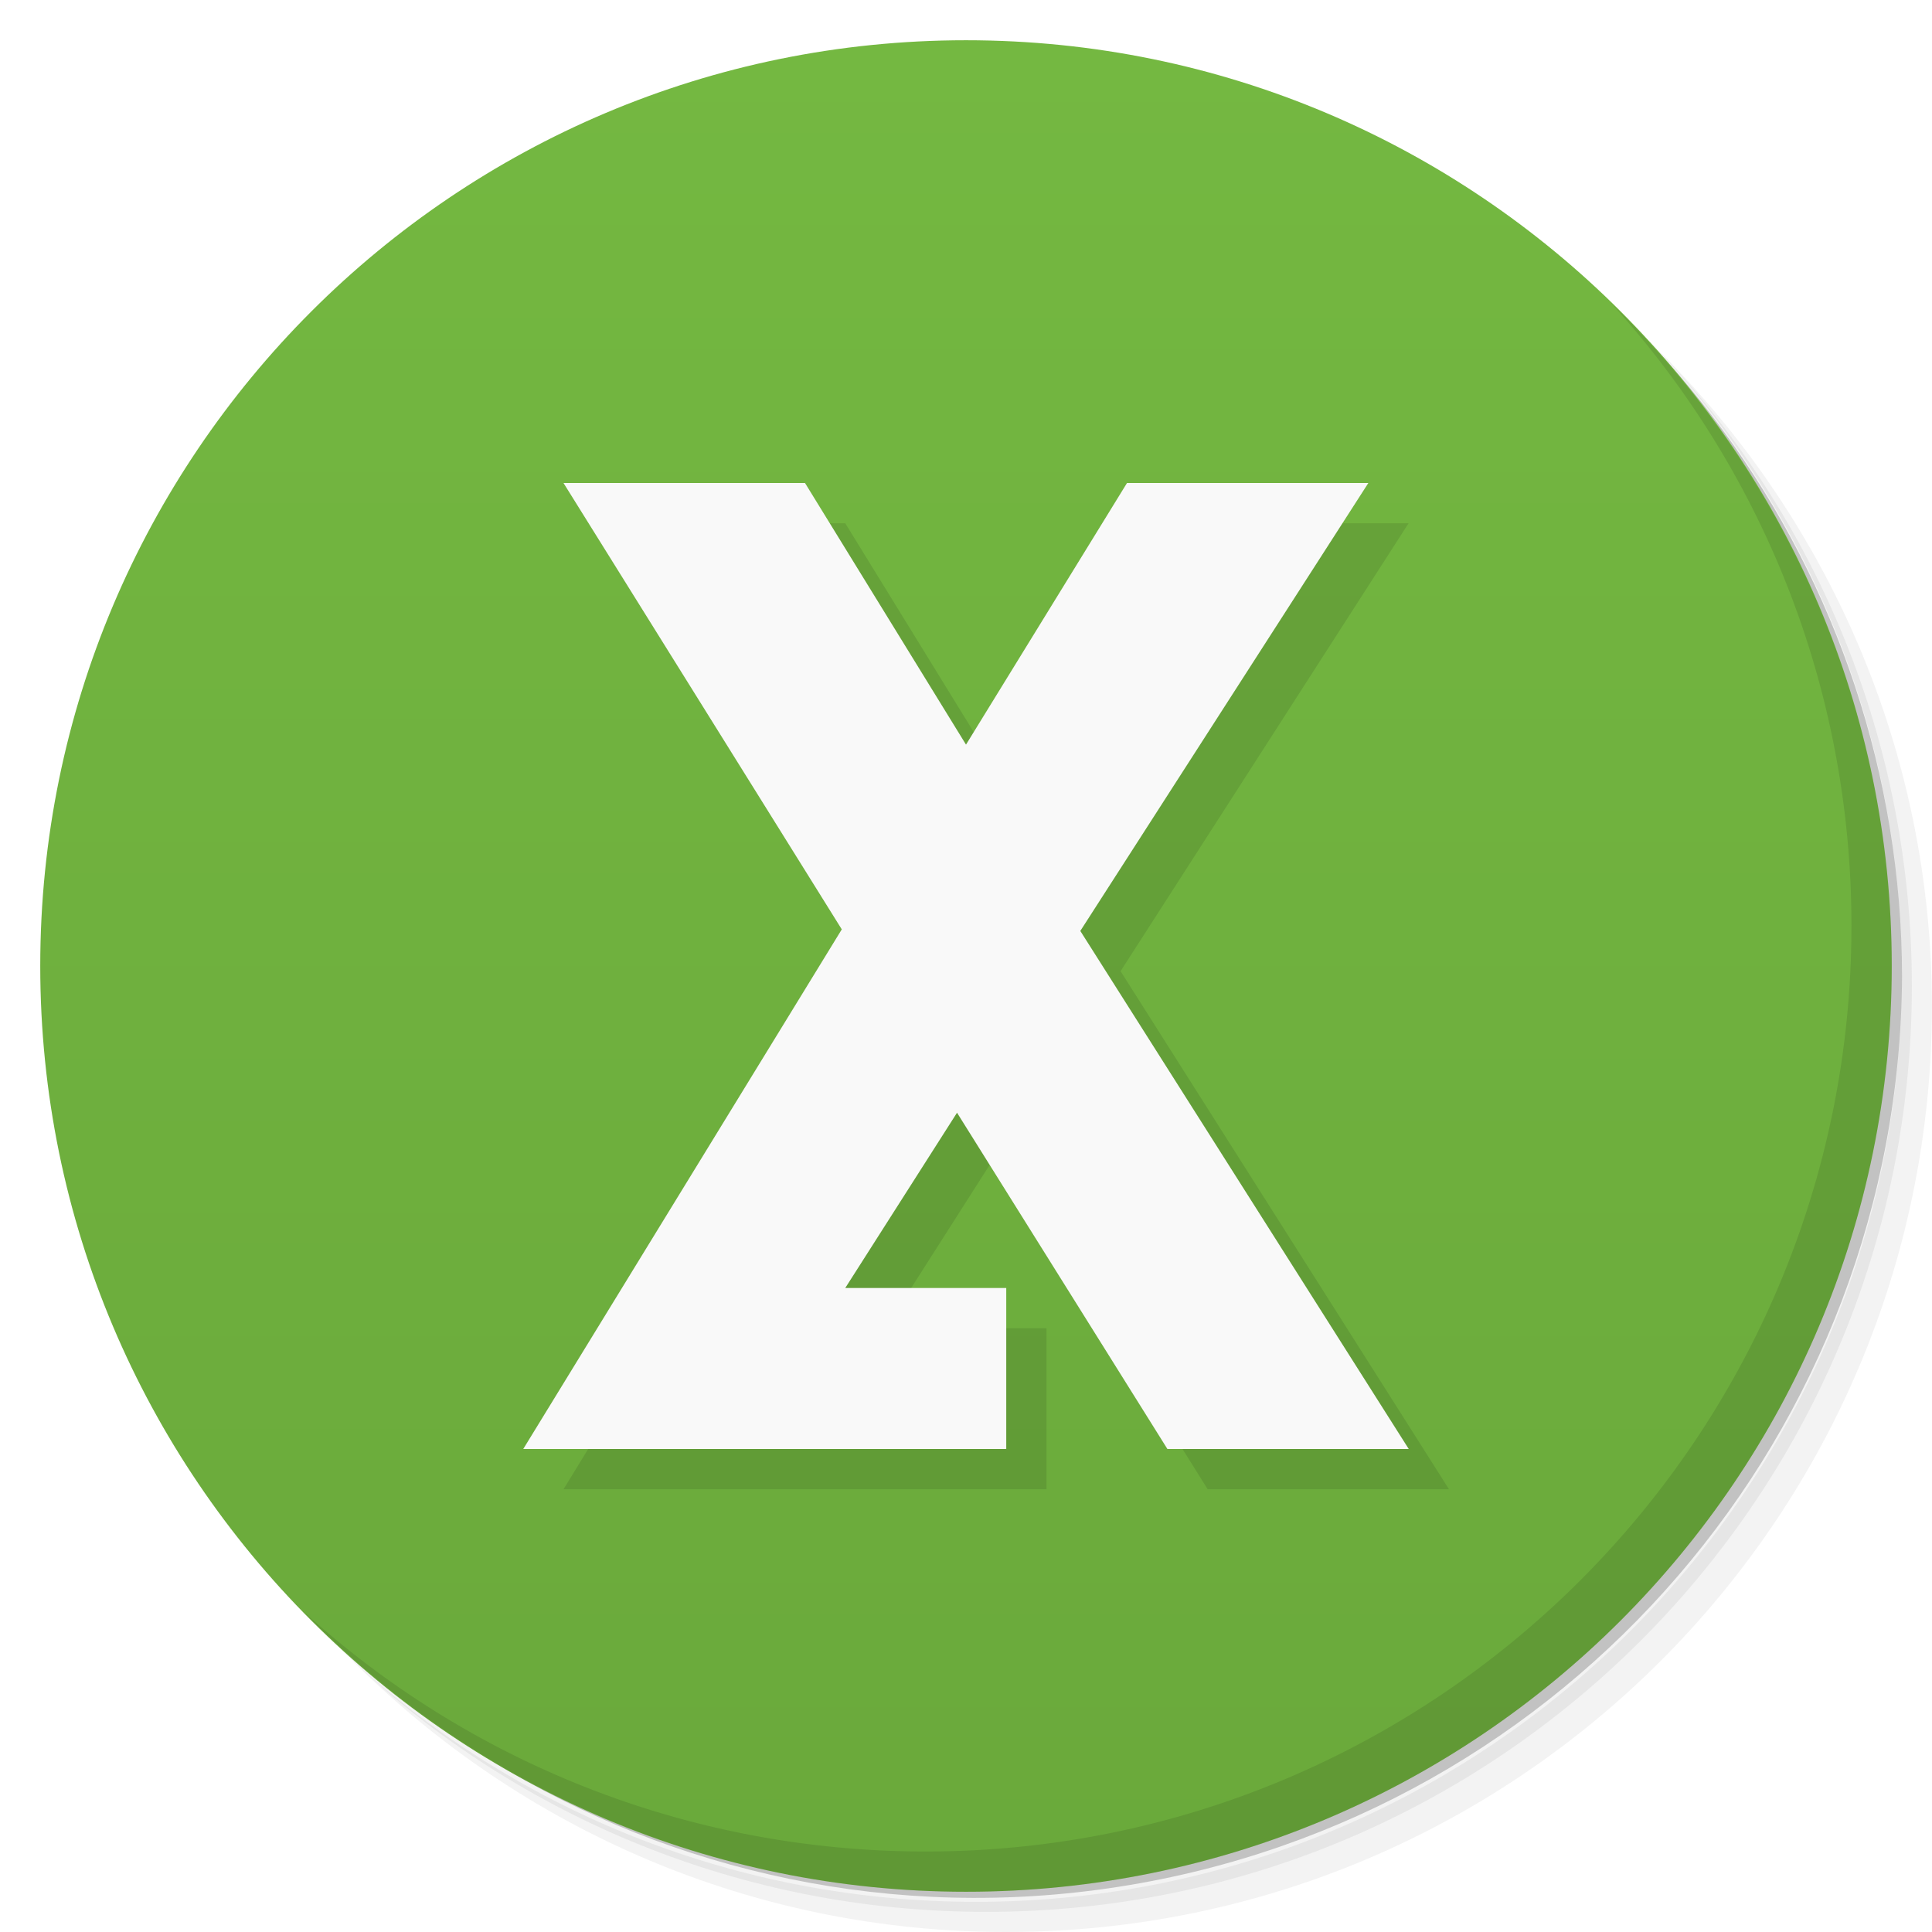
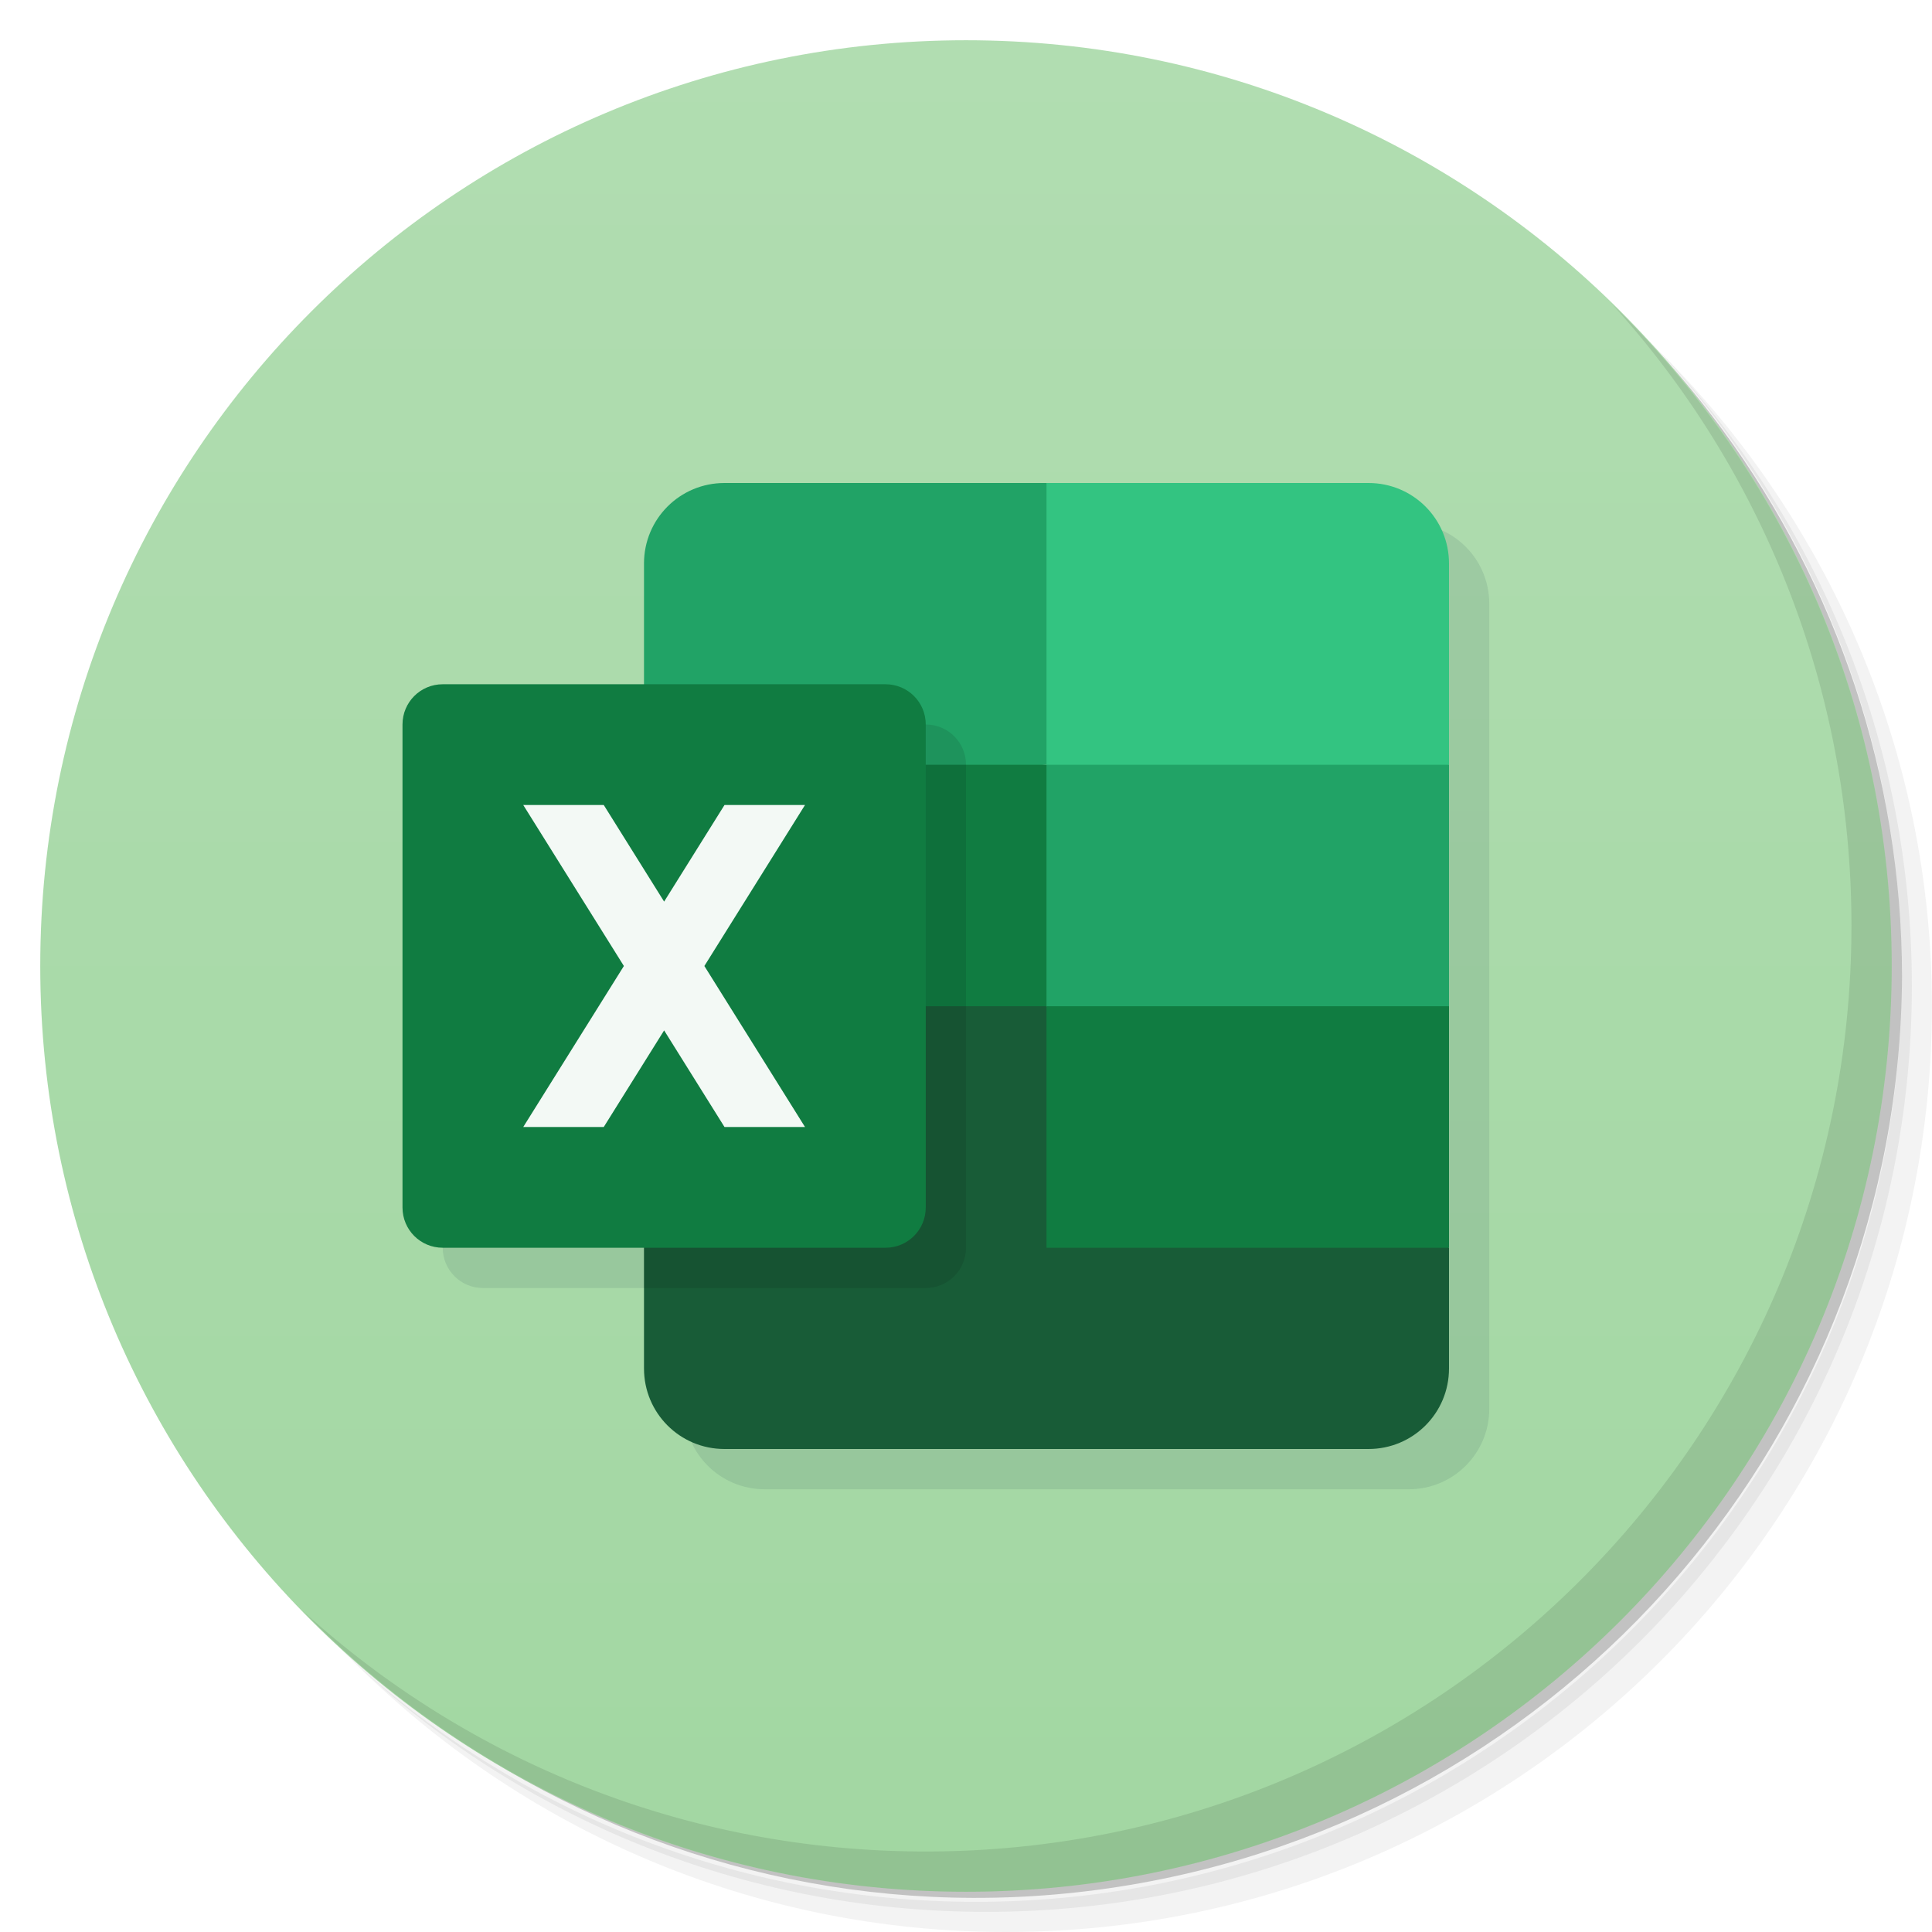
- <svg xmlns="http://www.w3.org/2000/svg" viewBox="0 0 48 48">
+ <svg xmlns="http://www.w3.org/2000/svg" version="1.1" viewBox="0 0 48 48">
  <defs>
-     <linearGradient id="linearGradient3764" x1="1" x2="47" gradientUnits="userSpaceOnUse" gradientTransform="matrix(0,-1,1,0,-1.5e-6,48)">
-       <stop style="stop-color:#6aa93b;stop-opacity:1" />
-       <stop offset="1" style="stop-color:#74b841;stop-opacity:1" />
+     <linearGradient id="linearGradient2374" x1="1" x2="47" y1="24" y2="24" gradientUnits="userSpaceOnUse">
+       <stop style="stop-color:#8caa8c" offset="0" />
+       <stop style="stop-color:#98b298" offset="1" />
+     </linearGradient>
+     <linearGradient id="linearGradient1532" x1="1" x2="47" gradientUnits="userSpaceOnUse">
+       <stop style="stop-color:#a2d7a2" offset="0" />
+       <stop style="stop-color:#b1ddb1" offset="1" />
    </linearGradient>
  </defs>
-   <g>
-     <path d="m 36.31 5 c 5.859 4.062 9.688 10.831 9.688 18.5 c 0 12.426 -10.07 22.5 -22.5 22.5 c -7.669 0 -14.438 -3.828 -18.5 -9.688 c 1.037 1.822 2.306 3.499 3.781 4.969 c 4.085 3.712 9.514 5.969 15.469 5.969 c 12.703 0 23 -10.298 23 -23 c 0 -5.954 -2.256 -11.384 -5.969 -15.469 c -1.469 -1.475 -3.147 -2.744 -4.969 -3.781 z m 4.969 3.781 c 3.854 4.113 6.219 9.637 6.219 15.719 c 0 12.703 -10.297 23 -23 23 c -6.081 0 -11.606 -2.364 -15.719 -6.219 c 4.16 4.144 9.883 6.719 16.219 6.719 c 12.703 0 23 -10.298 23 -23 c 0 -6.335 -2.575 -12.06 -6.719 -16.219 z" style="opacity:0.05" />
-     <path d="m 41.28 8.781 c 3.712 4.085 5.969 9.514 5.969 15.469 c 0 12.703 -10.297 23 -23 23 c -5.954 0 -11.384 -2.256 -15.469 -5.969 c 4.113 3.854 9.637 6.219 15.719 6.219 c 12.703 0 23 -10.298 23 -23 c 0 -6.081 -2.364 -11.606 -6.219 -15.719 z" style="opacity:0.1" />
-     <path d="m 31.25 2.375 c 8.615 3.154 14.75 11.417 14.75 21.13 c 0 12.426 -10.07 22.5 -22.5 22.5 c -9.708 0 -17.971 -6.135 -21.12 -14.75 a 23 23 0 0 0 44.875 -7 a 23 23 0 0 0 -16 -21.875 z" style="opacity:0.2" />
+   <path d="m36.31 5c5.859 4.062 9.688 10.831 9.688 18.5 0 12.426-10.07 22.5-22.5 22.5-7.669 0-14.438-3.828-18.5-9.688 1.037 1.822 2.306 3.499 3.781 4.969 4.085 3.712 9.514 5.969 15.469 5.969 12.703 0 23-10.298 23-23 0-5.954-2.256-11.384-5.969-15.469-1.469-1.475-3.147-2.744-4.969-3.781zm4.969 3.781c3.854 4.113 6.219 9.637 6.219 15.719 0 12.703-10.297 23-23 23-6.081 0-11.606-2.364-15.719-6.219 4.16 4.144 9.883 6.719 16.219 6.719 12.703 0 23-10.298 23-23 0-6.335-2.575-12.06-6.719-16.219z" style="opacity:.05" />
+   <path d="m41.28 8.781c3.712 4.085 5.969 9.514 5.969 15.469 0 12.703-10.297 23-23 23-5.954 0-11.384-2.256-15.469-5.969 4.113 3.854 9.637 6.219 15.719 6.219 12.703 0 23-10.298 23-23 0-6.081-2.364-11.606-6.219-15.719z" style="opacity:.1" />
+   <path d="m31.25 2.375c8.615 3.154 14.75 11.417 14.75 21.13 0 12.426-10.07 22.5-22.5 22.5-9.708 0-17.971-6.135-21.12-14.75a23 23 0 0 0 44.875-7 23 23 0 0 0-16-21.875z" style="opacity:.2" />
+   <g transform="rotate(-90,24,24)" style="fill:url(#linearGradient2374)">
+     <path d="m24 1c12.703 0 23 10.297 23 23s-10.297 23-23 23-23-10.297-23-23 10.297-23 23-23z" style="fill:url(#linearGradient1532)" />
  </g>
-   <g>
-     <path d="m 24 1 c 12.703 0 23 10.297 23 23 c 0 12.703 -10.297 23 -23 23 -12.703 0 -23 -10.297 -23 -23 0 -12.703 10.297 -23 23 -23 z" style="fill:url(#linearGradient3764);fill-opacity:1" />
-   </g>
-   <g>
-     <g>
-       <g transform="translate(1,1)">
-         <g style="opacity:0.1">
-           <g>
-             <path d="m 13 36 l 12 0 l 0 -4 l -4 0 l 2.777 -4.355 l 5.227 8.355 l 5.996 0 l -8.16 -12.871 l 7.156 -11.129 l -5.996 0 l -4 6.5 l -4 -6.5 l -6 0 l 6.914 11.09 m -7.914 12.906" style="fill:#000;fill-opacity:1;stroke:none;fill-rule:nonzero" />
-           </g>
-         </g>
-       </g>
-     </g>
-   </g>
-   <g>
-     <g>
-       <g>
-         <path d="m 13 36 l 12 0 l 0 -4 l -4 0 l 2.777 -4.355 l 5.227 8.355 l 5.996 0 l -8.16 -12.871 l 7.156 -11.129 l -5.996 0 l -4 6.5 l -4 -6.5 l -6 0 l 6.914 11.09 m -7.914 12.906" style="fill:#f9f9f9;fill-opacity:1;stroke:none;fill-rule:nonzero" />
-       </g>
-     </g>
-   </g>
-   <g>
-     <path d="m 40.03 7.531 c 3.712 4.084 5.969 9.514 5.969 15.469 0 12.703 -10.297 23 -23 23 c -5.954 0 -11.384 -2.256 -15.469 -5.969 4.178 4.291 10.01 6.969 16.469 6.969 c 12.703 0 23 -10.298 23 -23 0 -6.462 -2.677 -12.291 -6.969 -16.469 z" style="opacity:0.1" />
-   </g>
+   <path d="m11 19v12c0 0.554 0.446 1 1 1h5v3c0 1.108 0.892 2 2 2h16c1.108 0 2-0.892 2-2v-20c0-1.108-0.892-2-2-2z" style="fill:#06263d;opacity:.1" />
+   <path d="m16 24v10c0 1.108 0.892 2 2 2h16c1.108 0 2-0.892 2-2v-3l-10-6z" style="fill:#185c37" />
+   <path d="m40.03 7.531c3.712 4.084 5.969 9.514 5.969 15.469 0 12.703-10.297 23-23 23-5.954 0-11.384-2.256-15.469-5.969 4.178 4.291 10.01 6.969 16.469 6.969 12.703 0 23-10.298 23-23 0-6.462-2.677-12.291-6.969-16.469z" style="opacity:.1" />
+   <path d="m16 18v7h10v6h10v-6l-10-6z" style="fill:#107c41" />
+   <path d="m18 12c-1.108 0-2 0.892-2 2v5h10v6h10v-6l-10-7z" style="fill:#21a366" />
+   <path d="m16 18v14h7c0.554 0 1-0.446 1-1v-12c0-0.554-0.446-1-1-1z" style="opacity:.1" />
+   <path d="m26 12v7h10v-5c0-1.108-0.892-2-2-2z" style="fill:#33c481" />
+   <path d="m11 17h11c0.554 0 1 0.446 1 1v12c0 0.554-0.446 1-1 1h-11c-0.554 0-1-0.446-1-1v-12c0-0.554 0.446-1 1-1z" style="fill:#107c41" />
+   <path d="m13 20 2.5 4-2.5 4h2l1.5-2.4 1.5 2.4h2l-2.5-4 2.5-4h-2l-1.5 2.4-1.5-2.4h-2z" style="fill:#f3f9f5" />
</svg>
